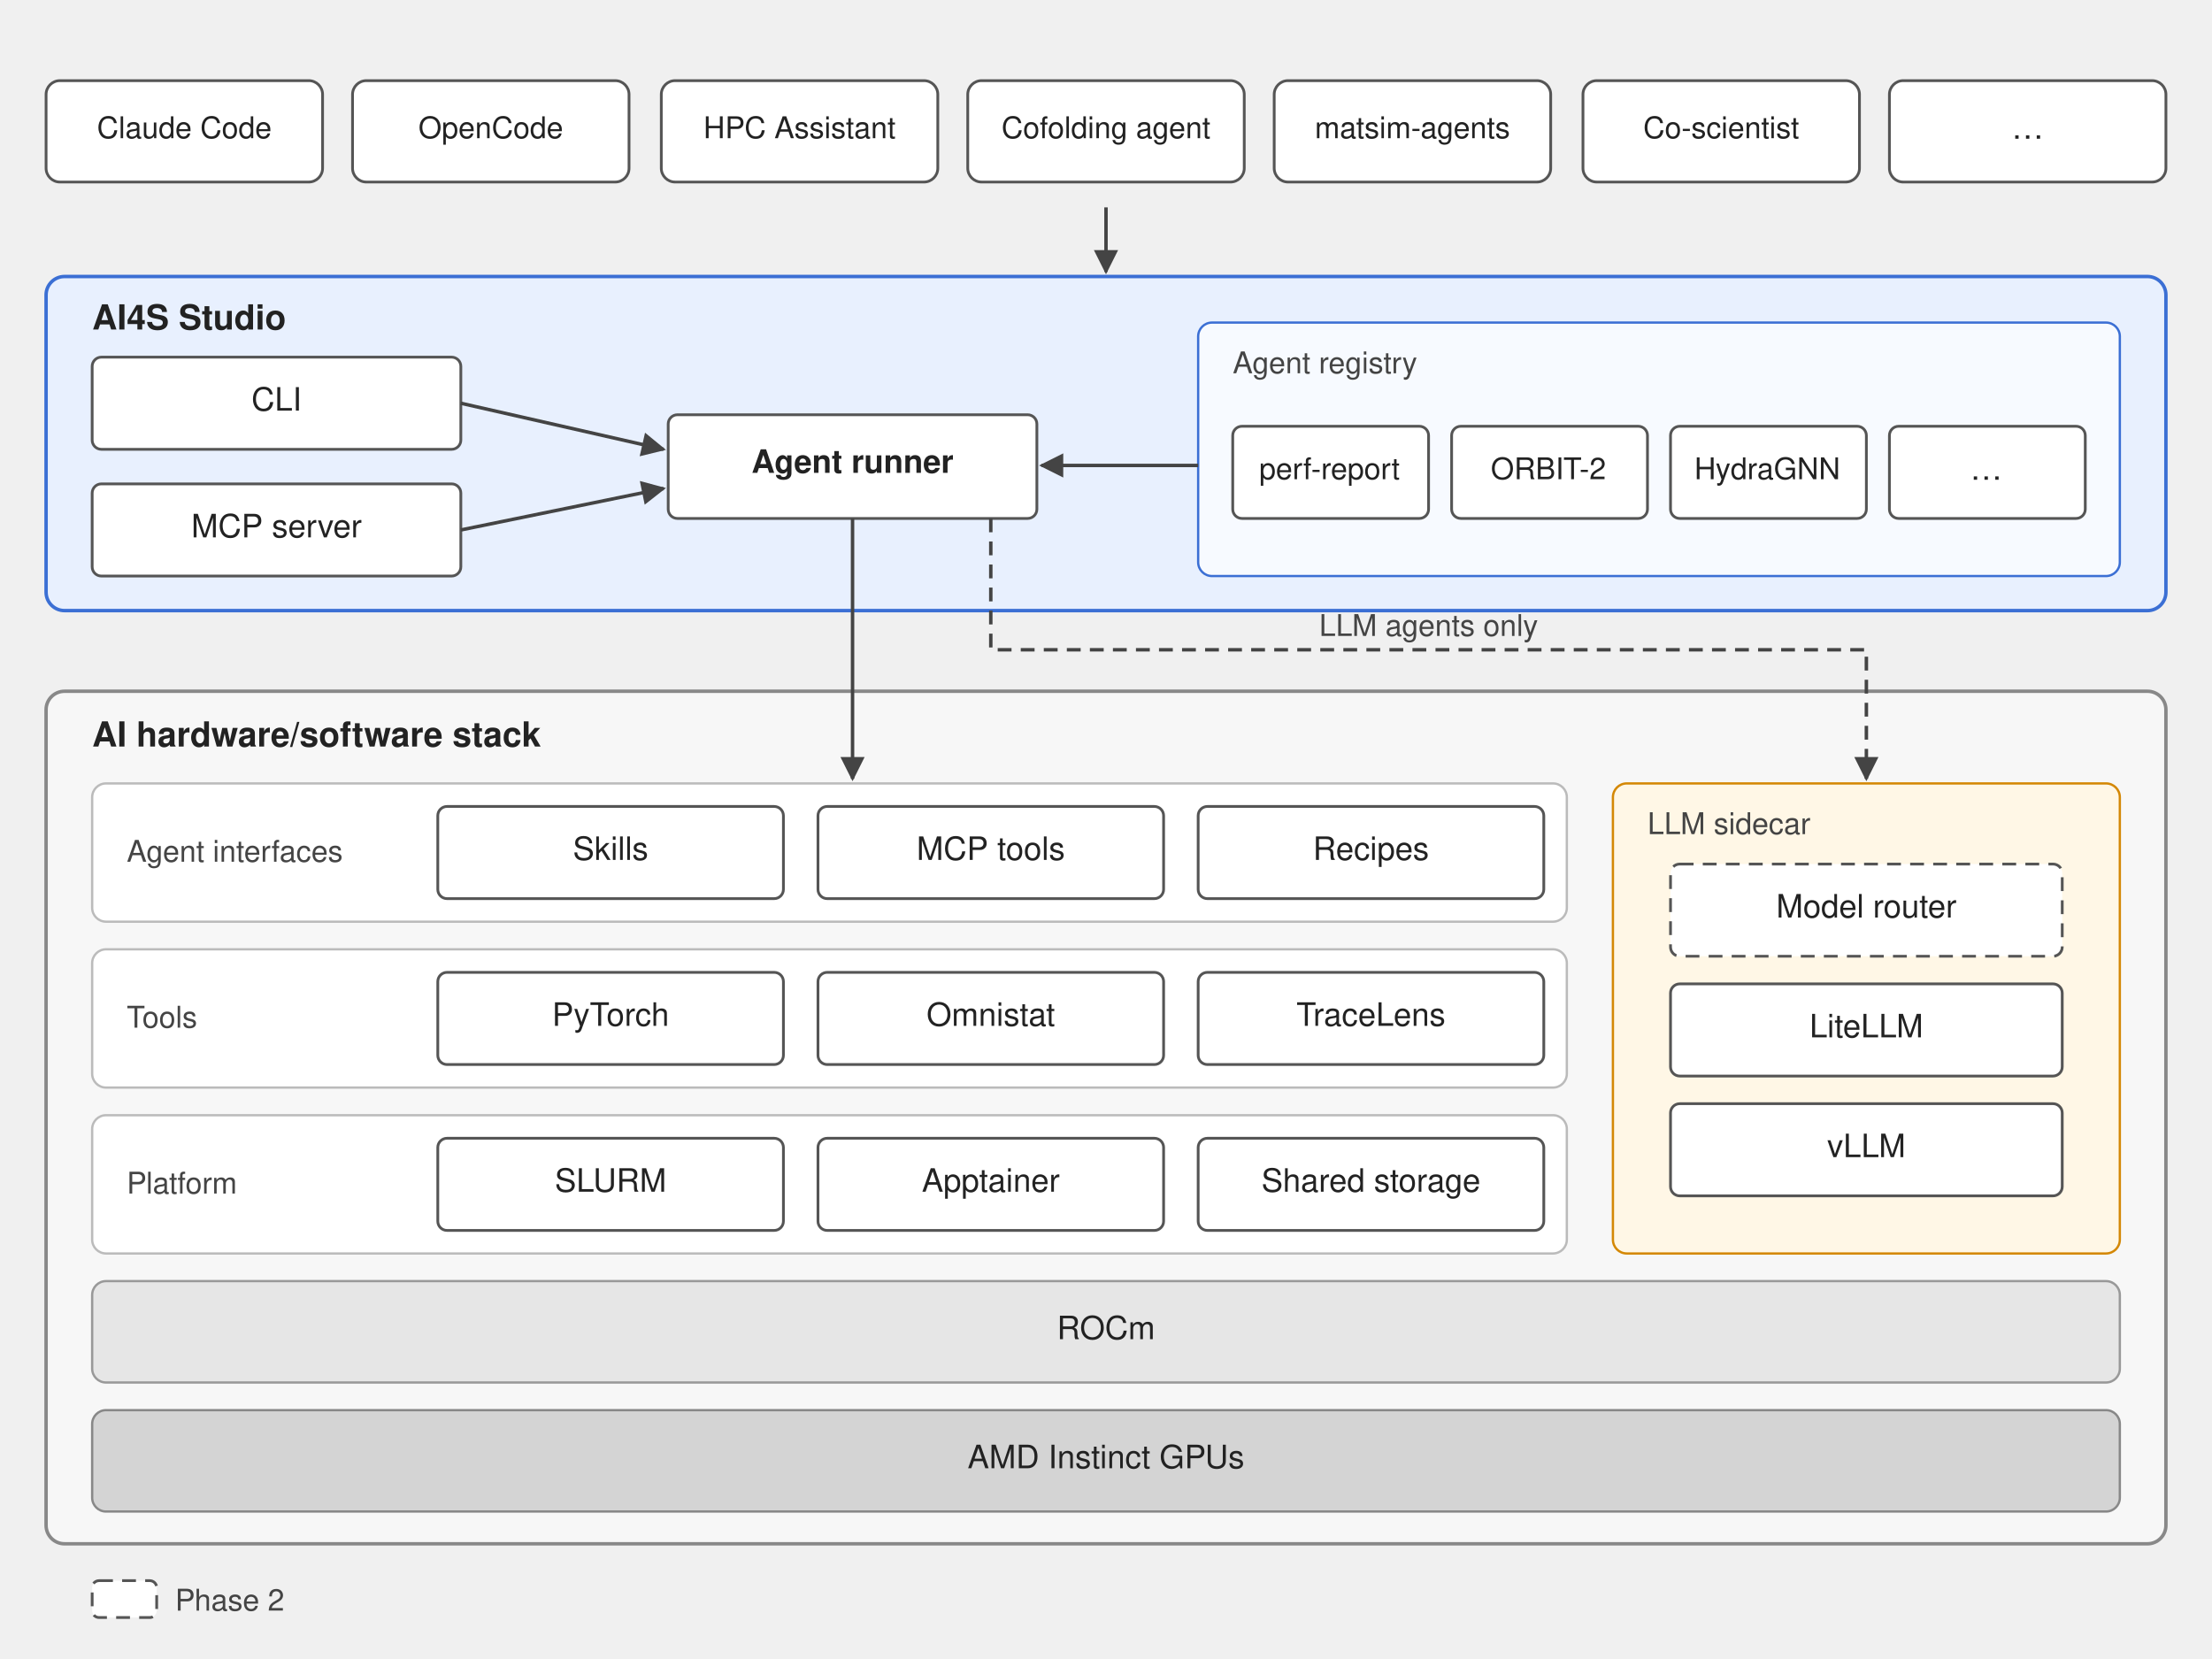
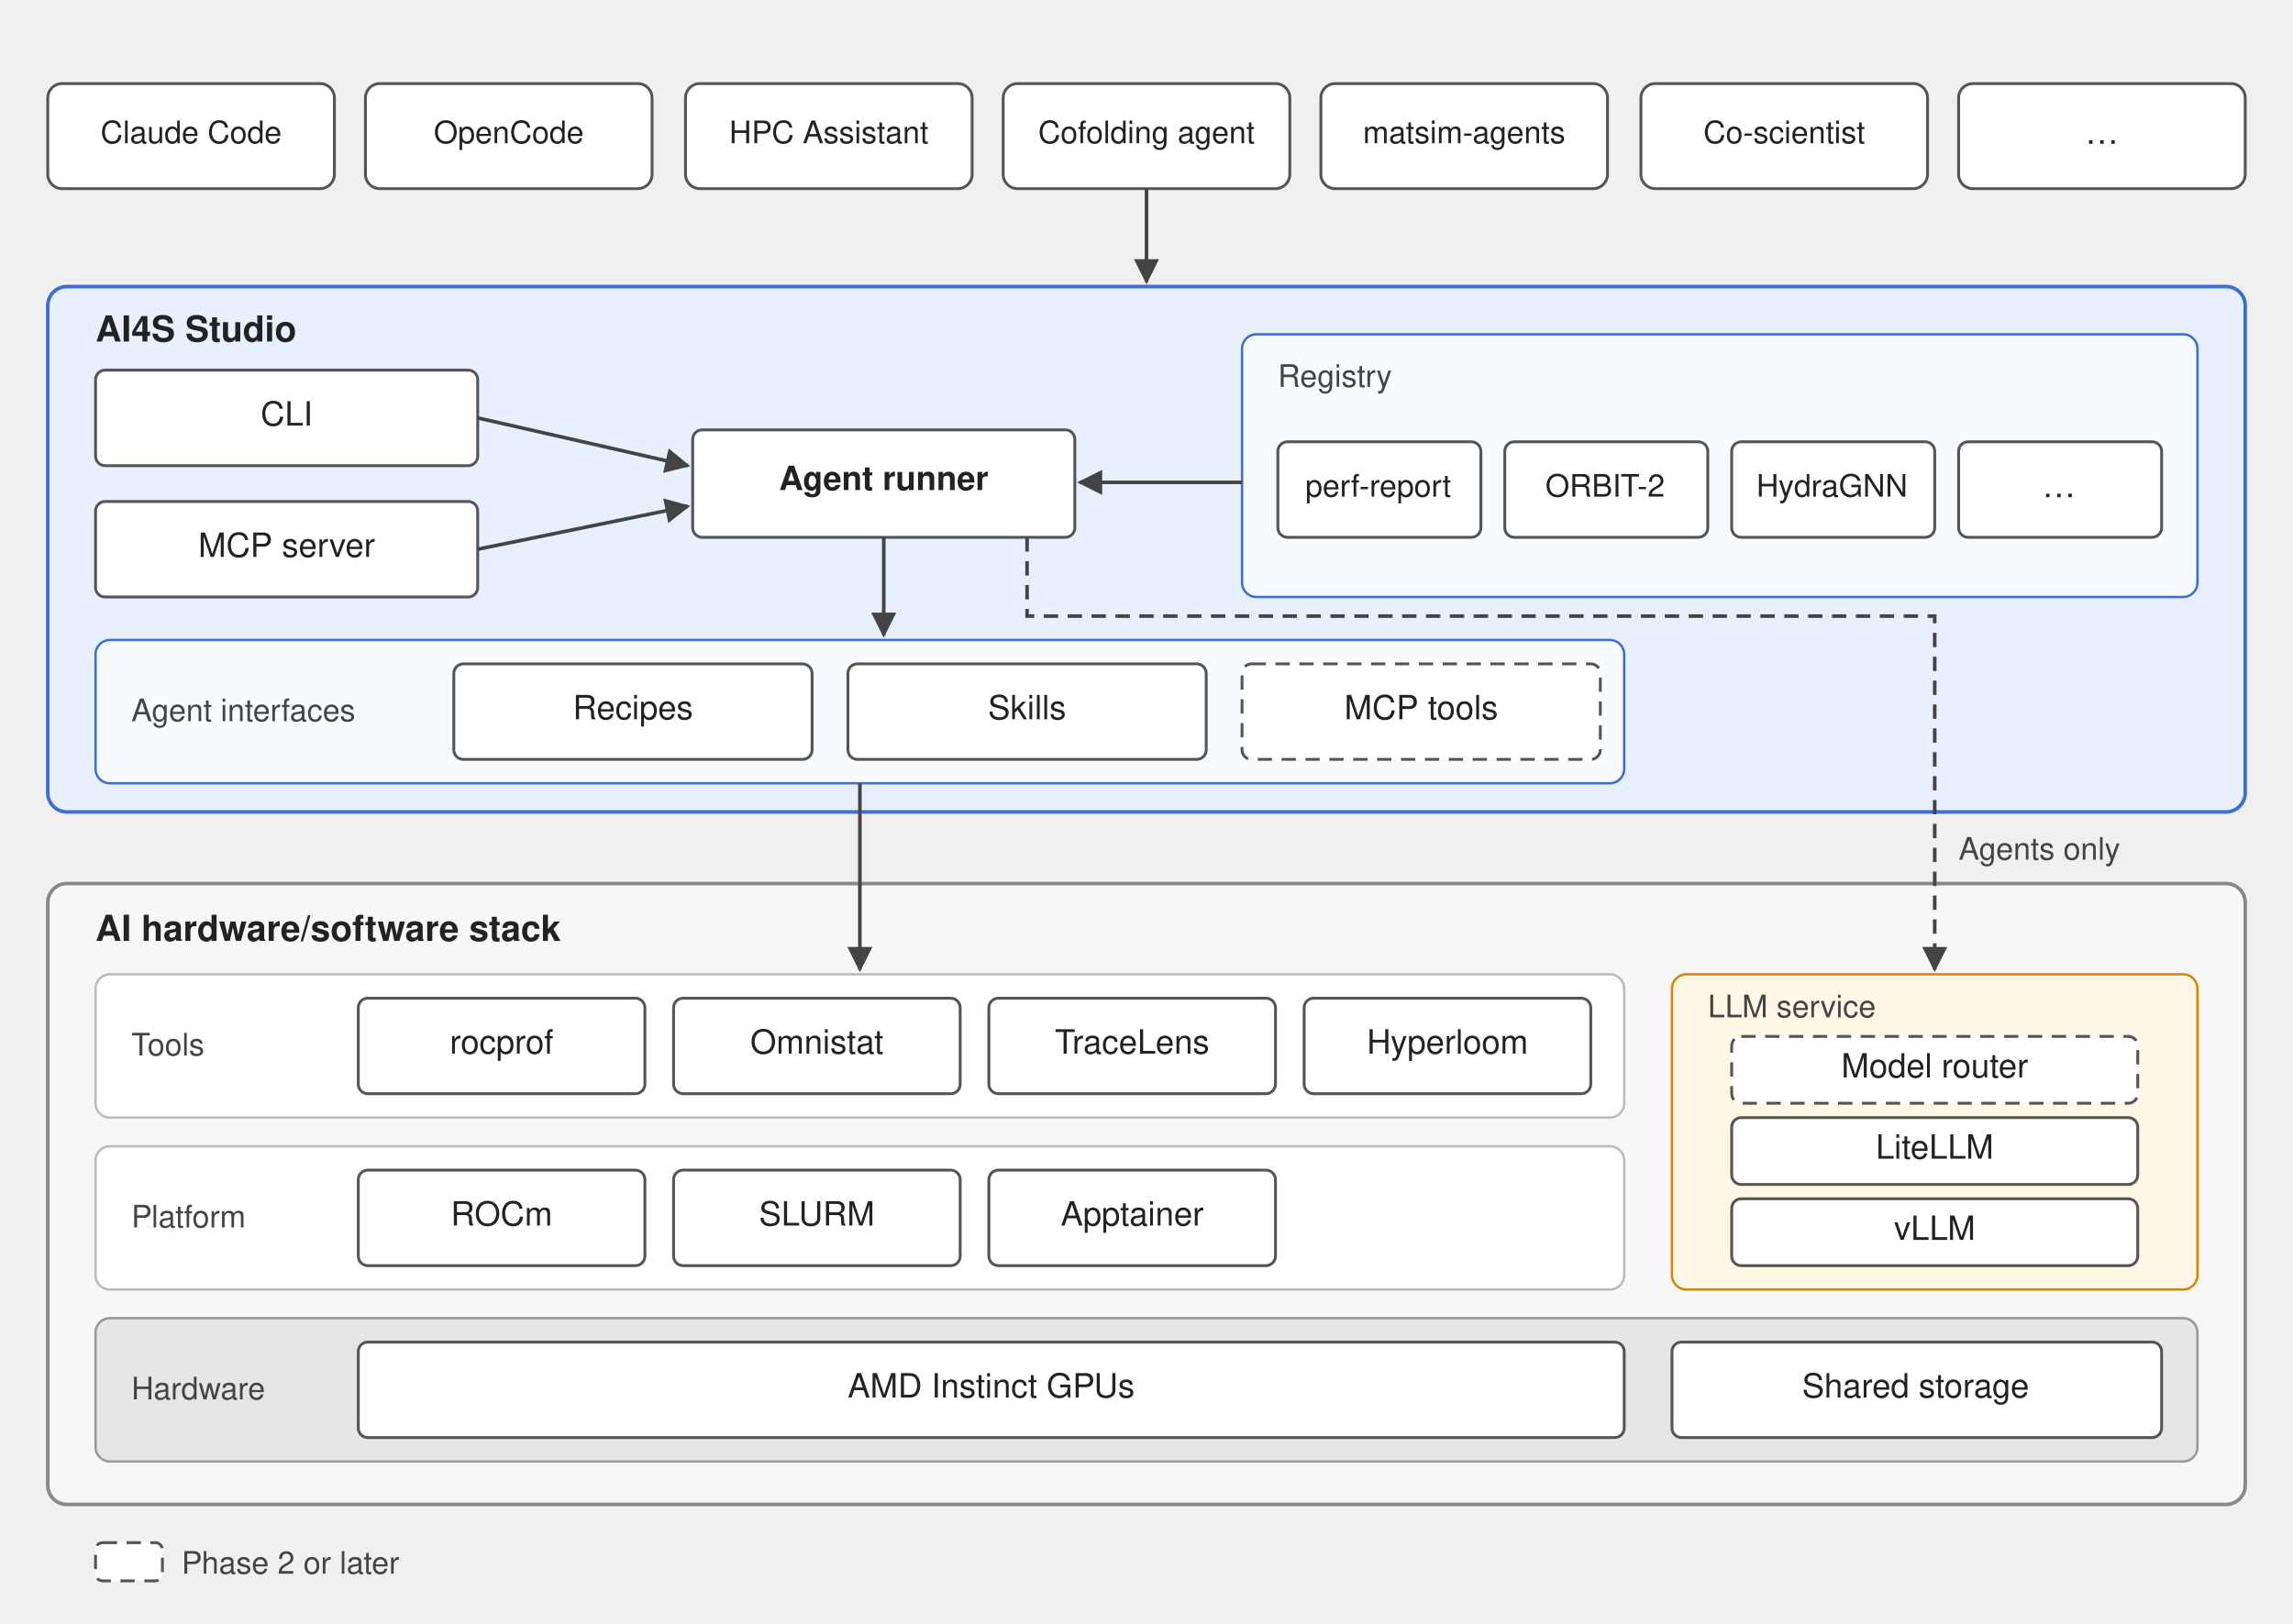
- <svg xmlns="http://www.w3.org/2000/svg" width="960" height="720" viewBox="0 0 960 720" font-family="Helvetica, Arial, sans-serif" font-size="14" fill="#222">
+ <svg xmlns="http://www.w3.org/2000/svg" width="960" height="680" viewBox="0 0 960 680" font-family="Helvetica, Arial, sans-serif" font-size="14" fill="#222">
  <defs>
    <marker id="arrow" viewBox="0 0 10 10" refX="9" refY="5" markerWidth="7" markerHeight="7" orient="auto-start-reverse">
      <path d="M0,0 L10,5 L0,10 z" fill="#444" />
    </marker>
  </defs>
  <style>
-     .band { stroke-width: 1.5; rx: 8; }
    .box { fill: #fff; stroke: #555; stroke-width: 1.2; }
    .title { font-weight: bold; font-size: 15px; }
    .label { font-size: 13px; fill: #444; }
    .c { text-anchor: middle; dominant-baseline: central; }
    .edge { stroke: #444; stroke-width: 1.5; fill: none; marker-end: url(#arrow); }
    .dashed { stroke-dasharray: 6 4; }
  </style>
  <rect class="box" x="20" y="35" width="120" height="44" rx="6" fill="#f3f4f6" />
  <text class="c" x="80" y="57" font-size="13">Claude Code</text>
  <rect class="box" x="153" y="35" width="120" height="44" rx="6" fill="#f3f4f6" />
  <text class="c" x="213" y="57" font-size="13">OpenCode</text>
  <rect class="box" x="287" y="35" width="120" height="44" rx="6" fill="#f3f4f6" />
  <text class="c" x="347" y="57" font-size="13">HPC Assistant</text>
  <rect class="box" x="420" y="35" width="120" height="44" rx="6" fill="#f3f4f6" />
  <text class="c" x="480" y="57" font-size="13">Cofolding agent</text>
  <rect class="box" x="553" y="35" width="120" height="44" rx="6" fill="#f3f4f6" />
  <text class="c" x="613" y="57" font-size="13">matsim-agents</text>
  <rect class="box" x="687" y="35" width="120" height="44" rx="6" fill="#f3f4f6" />
  <text class="c" x="747" y="57" font-size="13">Co-scientist</text>
  <rect class="box" x="820" y="35" width="120" height="44" rx="6" fill="#f3f4f6" />
  <text class="c" x="880" y="57">…</text>
-   <rect class="band" x="20" y="120" width="920" height="145" rx="8" fill="#e8f0fe" stroke="#3b6fd4" />
+   <rect x="20" y="120" width="920" height="220" rx="8" fill="#e8f0fe" stroke="#3b6fd4" stroke-width="1.5" />
  <text class="title" x="40" y="143">AI4S Studio</text>
  <rect class="box" x="40" y="155" width="160" height="40" rx="4" />
  <text class="c" x="120" y="175">CLI</text>
  <rect class="box" x="40" y="210" width="160" height="40" rx="4" />
  <text class="c" x="120" y="230">MCP server</text>
  <rect class="box" x="290" y="180" width="160" height="45" rx="4" stroke="#3b6fd4" stroke-width="2" />
  <text class="c" x="370" y="202" font-weight="bold">Agent runner</text>
  <rect x="520" y="140" width="400" height="110" rx="6" fill="#f7faff" stroke="#3b6fd4" />
-   <text class="label" x="535" y="162">Agent registry</text>
+   <text class="label" x="535" y="162">Registry</text>
  <rect class="box" x="535" y="185" width="85" height="40" rx="4" />
  <text class="c" x="577" y="205" font-size="13">perf-report</text>
  <rect class="box" x="630" y="185" width="85" height="40" rx="4" />
  <text class="c" x="672" y="205" font-size="13">ORBIT-2</text>
  <rect class="box" x="725" y="185" width="85" height="40" rx="4" />
  <text class="c" x="767" y="205" font-size="13">HydraGNN</text>
  <rect class="box" x="820" y="185" width="85" height="40" rx="4" />
  <text class="c" x="862" y="205">…</text>
-   <rect class="band" x="20" y="300" width="920" height="370" rx="8" fill="#f7f7f7" stroke="#888" />
-   <text class="title" x="40" y="324">AI hardware/software stack</text>
-   <rect x="40" y="340" width="640" height="60" rx="6" fill="#fff" stroke="#bbb" />
-   <text class="label" x="55" y="374">Agent interfaces</text>
-   <rect class="box" x="190" y="350" width="150" height="40" rx="4" />
-   <text class="c" x="265" y="370">Skills</text>
-   <rect class="box" x="355" y="350" width="150" height="40" rx="4" />
-   <text class="c" x="430" y="370">MCP tools</text>
-   <rect class="box" x="520" y="350" width="150" height="40" rx="4" />
-   <text class="c" x="595" y="370">Recipes</text>
-   <rect x="40" y="412" width="640" height="60" rx="6" fill="#fff" stroke="#bbb" />
-   <text class="label" x="55" y="446">Tools</text>
-   <rect class="box" x="190" y="422" width="150" height="40" rx="4" />
-   <text class="c" x="265" y="442">PyTorch</text>
-   <rect class="box" x="355" y="422" width="150" height="40" rx="4" />
-   <text class="c" x="430" y="442">Omnistat</text>
-   <rect class="box" x="520" y="422" width="150" height="40" rx="4" />
-   <text class="c" x="595" y="442">TraceLens</text>
-   <rect x="40" y="484" width="640" height="60" rx="6" fill="#fff" stroke="#bbb" />
-   <text class="label" x="55" y="518">Platform</text>
-   <rect class="box" x="190" y="494" width="150" height="40" rx="4" />
-   <text class="c" x="265" y="514">SLURM</text>
-   <rect class="box" x="355" y="494" width="150" height="40" rx="4" />
-   <text class="c" x="430" y="514">Apptainer</text>
-   <rect class="box" x="520" y="494" width="150" height="40" rx="4" />
-   <text class="c" x="595" y="514">Shared storage</text>
-   <rect x="700" y="340" width="220" height="204" rx="6" fill="#fff7e6" stroke="#d48806" />
-   <text class="label" x="715" y="362">LLM sidecar</text>
-   <rect class="box dashed" x="725" y="375" width="170" height="40" rx="4" />
-   <text class="c" x="810" y="395">Model router</text>
-   <rect class="box" x="725" y="427" width="170" height="40" rx="4" />
-   <text class="c" x="810" y="447">LiteLLM</text>
-   <rect class="box" x="725" y="479" width="170" height="40" rx="4" />
-   <text class="c" x="810" y="499">vLLM</text>
-   <rect x="40" y="556" width="880" height="44" rx="6" fill="#e6e6e6" stroke="#999" />
-   <text class="c" x="480" y="578">ROCm</text>
-   <rect x="40" y="612" width="880" height="44" rx="6" fill="#d4d4d4" stroke="#888" />
-   <text class="c" x="480" y="634">AMD Instinct GPUs</text>
-   <path class="edge" d="M480,90 L480,118" />
+   <rect x="40" y="268" width="640" height="60" rx="6" fill="#f7faff" stroke="#3b6fd4" />
+   <text class="label" x="55" y="302">Agent interfaces</text>
+   <rect class="box" x="190" y="278" width="150" height="40" rx="4" />
+   <text class="c" x="265" y="298">Recipes</text>
+   <rect class="box" x="355" y="278" width="150" height="40" rx="4" />
+   <text class="c" x="430" y="298">Skills</text>
+   <rect class="box dashed" x="520" y="278" width="150" height="40" rx="4" />
+   <text class="c" x="595" y="298">MCP tools</text>
+   <rect x="20" y="370" width="920" height="260" rx="8" fill="#f7f7f7" stroke="#888" stroke-width="1.5" />
+   <text class="title" x="40" y="394">AI hardware/software stack</text>
+   <rect x="40" y="408" width="640" height="60" rx="6" fill="#fff" stroke="#bbb" />
+   <text class="label" x="55" y="442">Tools</text>
+   <rect class="box" x="150" y="418" width="120" height="40" rx="4" />
+   <text class="c" x="210" y="438">rocprof</text>
+   <rect class="box" x="282" y="418" width="120" height="40" rx="4" />
+   <text class="c" x="342" y="438">Omnistat</text>
+   <rect class="box" x="414" y="418" width="120" height="40" rx="4" />
+   <text class="c" x="474" y="438">TraceLens</text>
+   <rect class="box" x="546" y="418" width="120" height="40" rx="4" />
+   <text class="c" x="606" y="438">Hyperloom</text>
+   <rect x="40" y="480" width="640" height="60" rx="6" fill="#fff" stroke="#bbb" />
+   <text class="label" x="55" y="514">Platform</text>
+   <rect class="box" x="150" y="490" width="120" height="40" rx="4" />
+   <text class="c" x="210" y="510">ROCm</text>
+   <rect class="box" x="282" y="490" width="120" height="40" rx="4" />
+   <text class="c" x="342" y="510">SLURM</text>
+   <rect class="box" x="414" y="490" width="120" height="40" rx="4" />
+   <text class="c" x="474" y="510">Apptainer</text>
+   <rect x="700" y="408" width="220" height="132" rx="6" fill="#fff7e6" stroke="#d48806" />
+   <text class="label" x="715" y="426">LLM service</text>
+   <rect class="box dashed" x="725" y="434" width="170" height="28" rx="4" />
+   <text class="c" x="810" y="448">Model router</text>
+   <rect class="box" x="725" y="468" width="170" height="28" rx="4" />
+   <text class="c" x="810" y="482">LiteLLM</text>
+   <rect class="box" x="725" y="502" width="170" height="28" rx="4" />
+   <text class="c" x="810" y="516">vLLM</text>
+   <rect x="40" y="552" width="880" height="60" rx="6" fill="#e6e6e6" stroke="#999" />
+   <text class="label" x="55" y="586">Hardware</text>
+   <rect class="box" x="150" y="562" width="530" height="40" rx="4" fill="#d4d4d4" />
+   <text class="c" x="415" y="582">AMD Instinct GPUs</text>
+   <rect class="box" x="700" y="562" width="205" height="40" rx="4" fill="#d4d4d4" />
+   <text class="c" x="802" y="582">Shared storage</text>
+   <path class="edge" d="M480,79 L480,118" />
  <path class="edge" d="M200,175 L288,195" />
  <path class="edge" d="M200,230 L288,212" />
  <path class="edge" d="M520,202 L452,202" />
-   <path class="edge" d="M370,225 L370,338" />
-   <path class="edge dashed" d="M430,225 L430,282 L810,282 L810,338" />
-   <text class="label" x="620" y="276" text-anchor="middle">LLM agents only</text>
-   <rect class="box dashed" x="40" y="686" width="28" height="16" rx="3" />
-   <text class="label" x="76" y="699">Phase 2</text>
+   <path class="edge" d="M370,225 L370,266" />
+   <path class="edge" d="M360,328 L360,406" />
+   <path class="edge dashed" d="M430,225 L430,258 L810,258 L810,406" />
+   <text class="label" x="820" y="360">Agents only</text>
+   <rect class="box dashed" x="40" y="646" width="28" height="16" rx="3" />
+   <text class="label" x="76" y="659">Phase 2 or later</text>
</svg>
